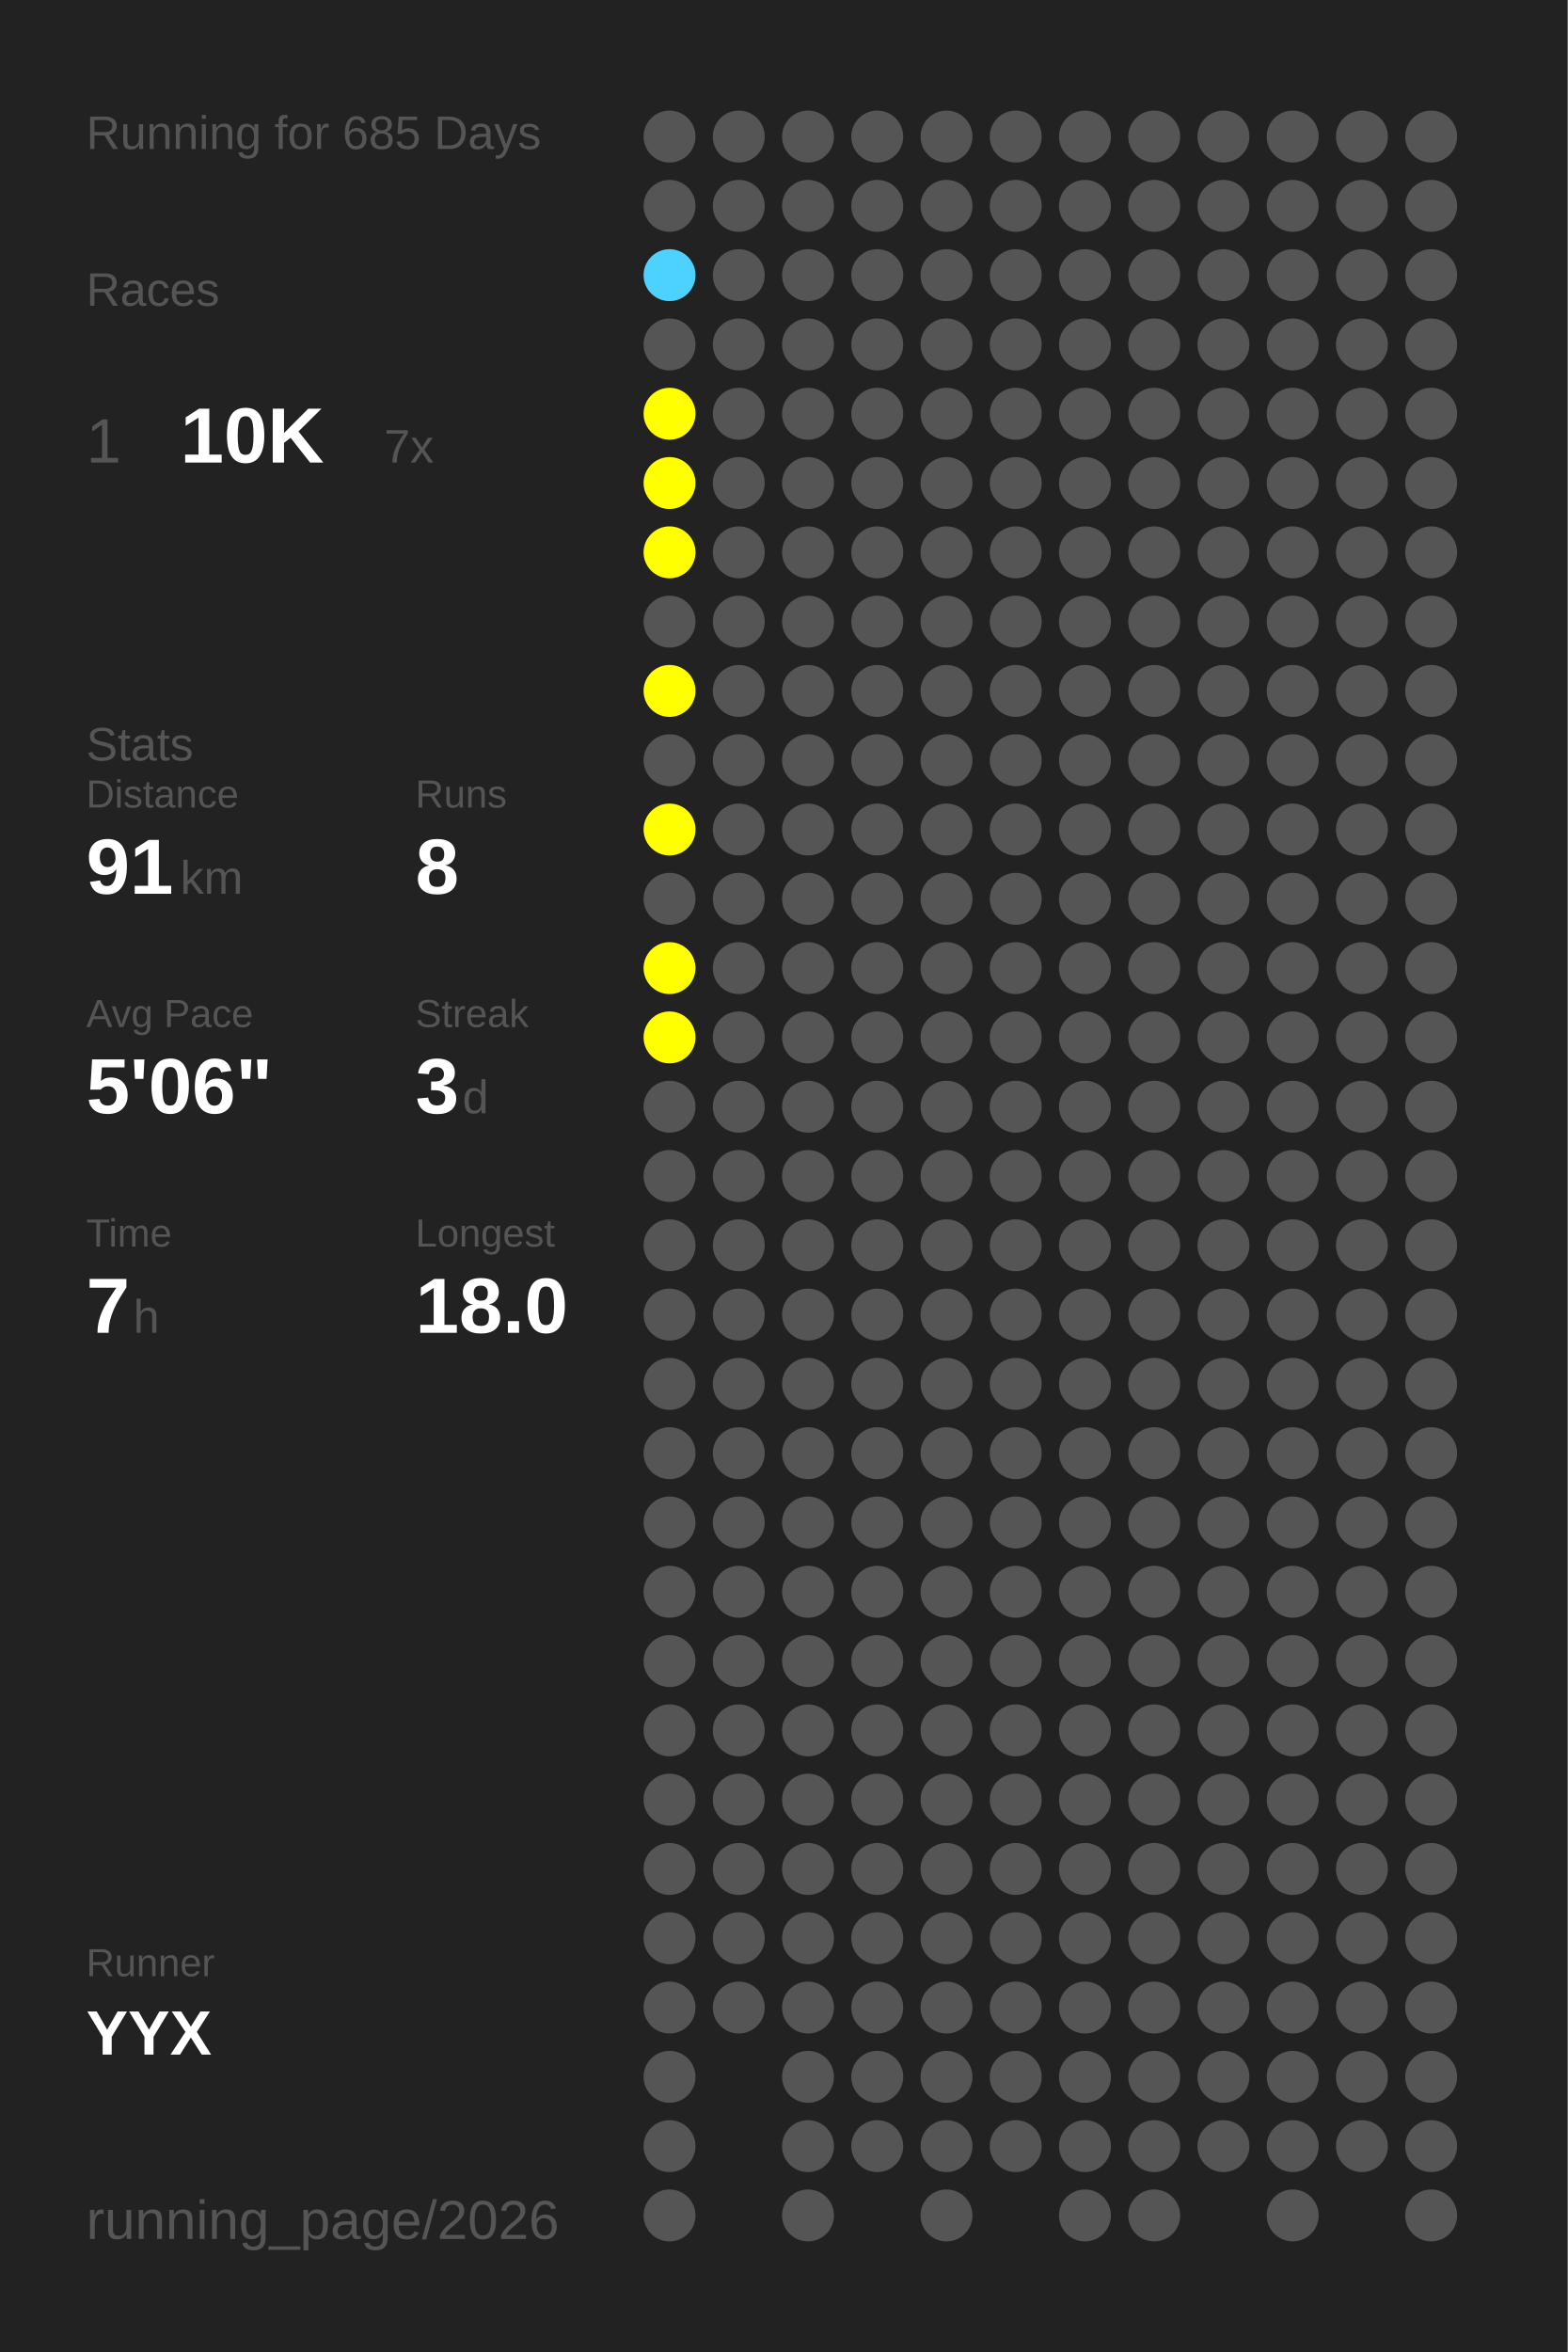
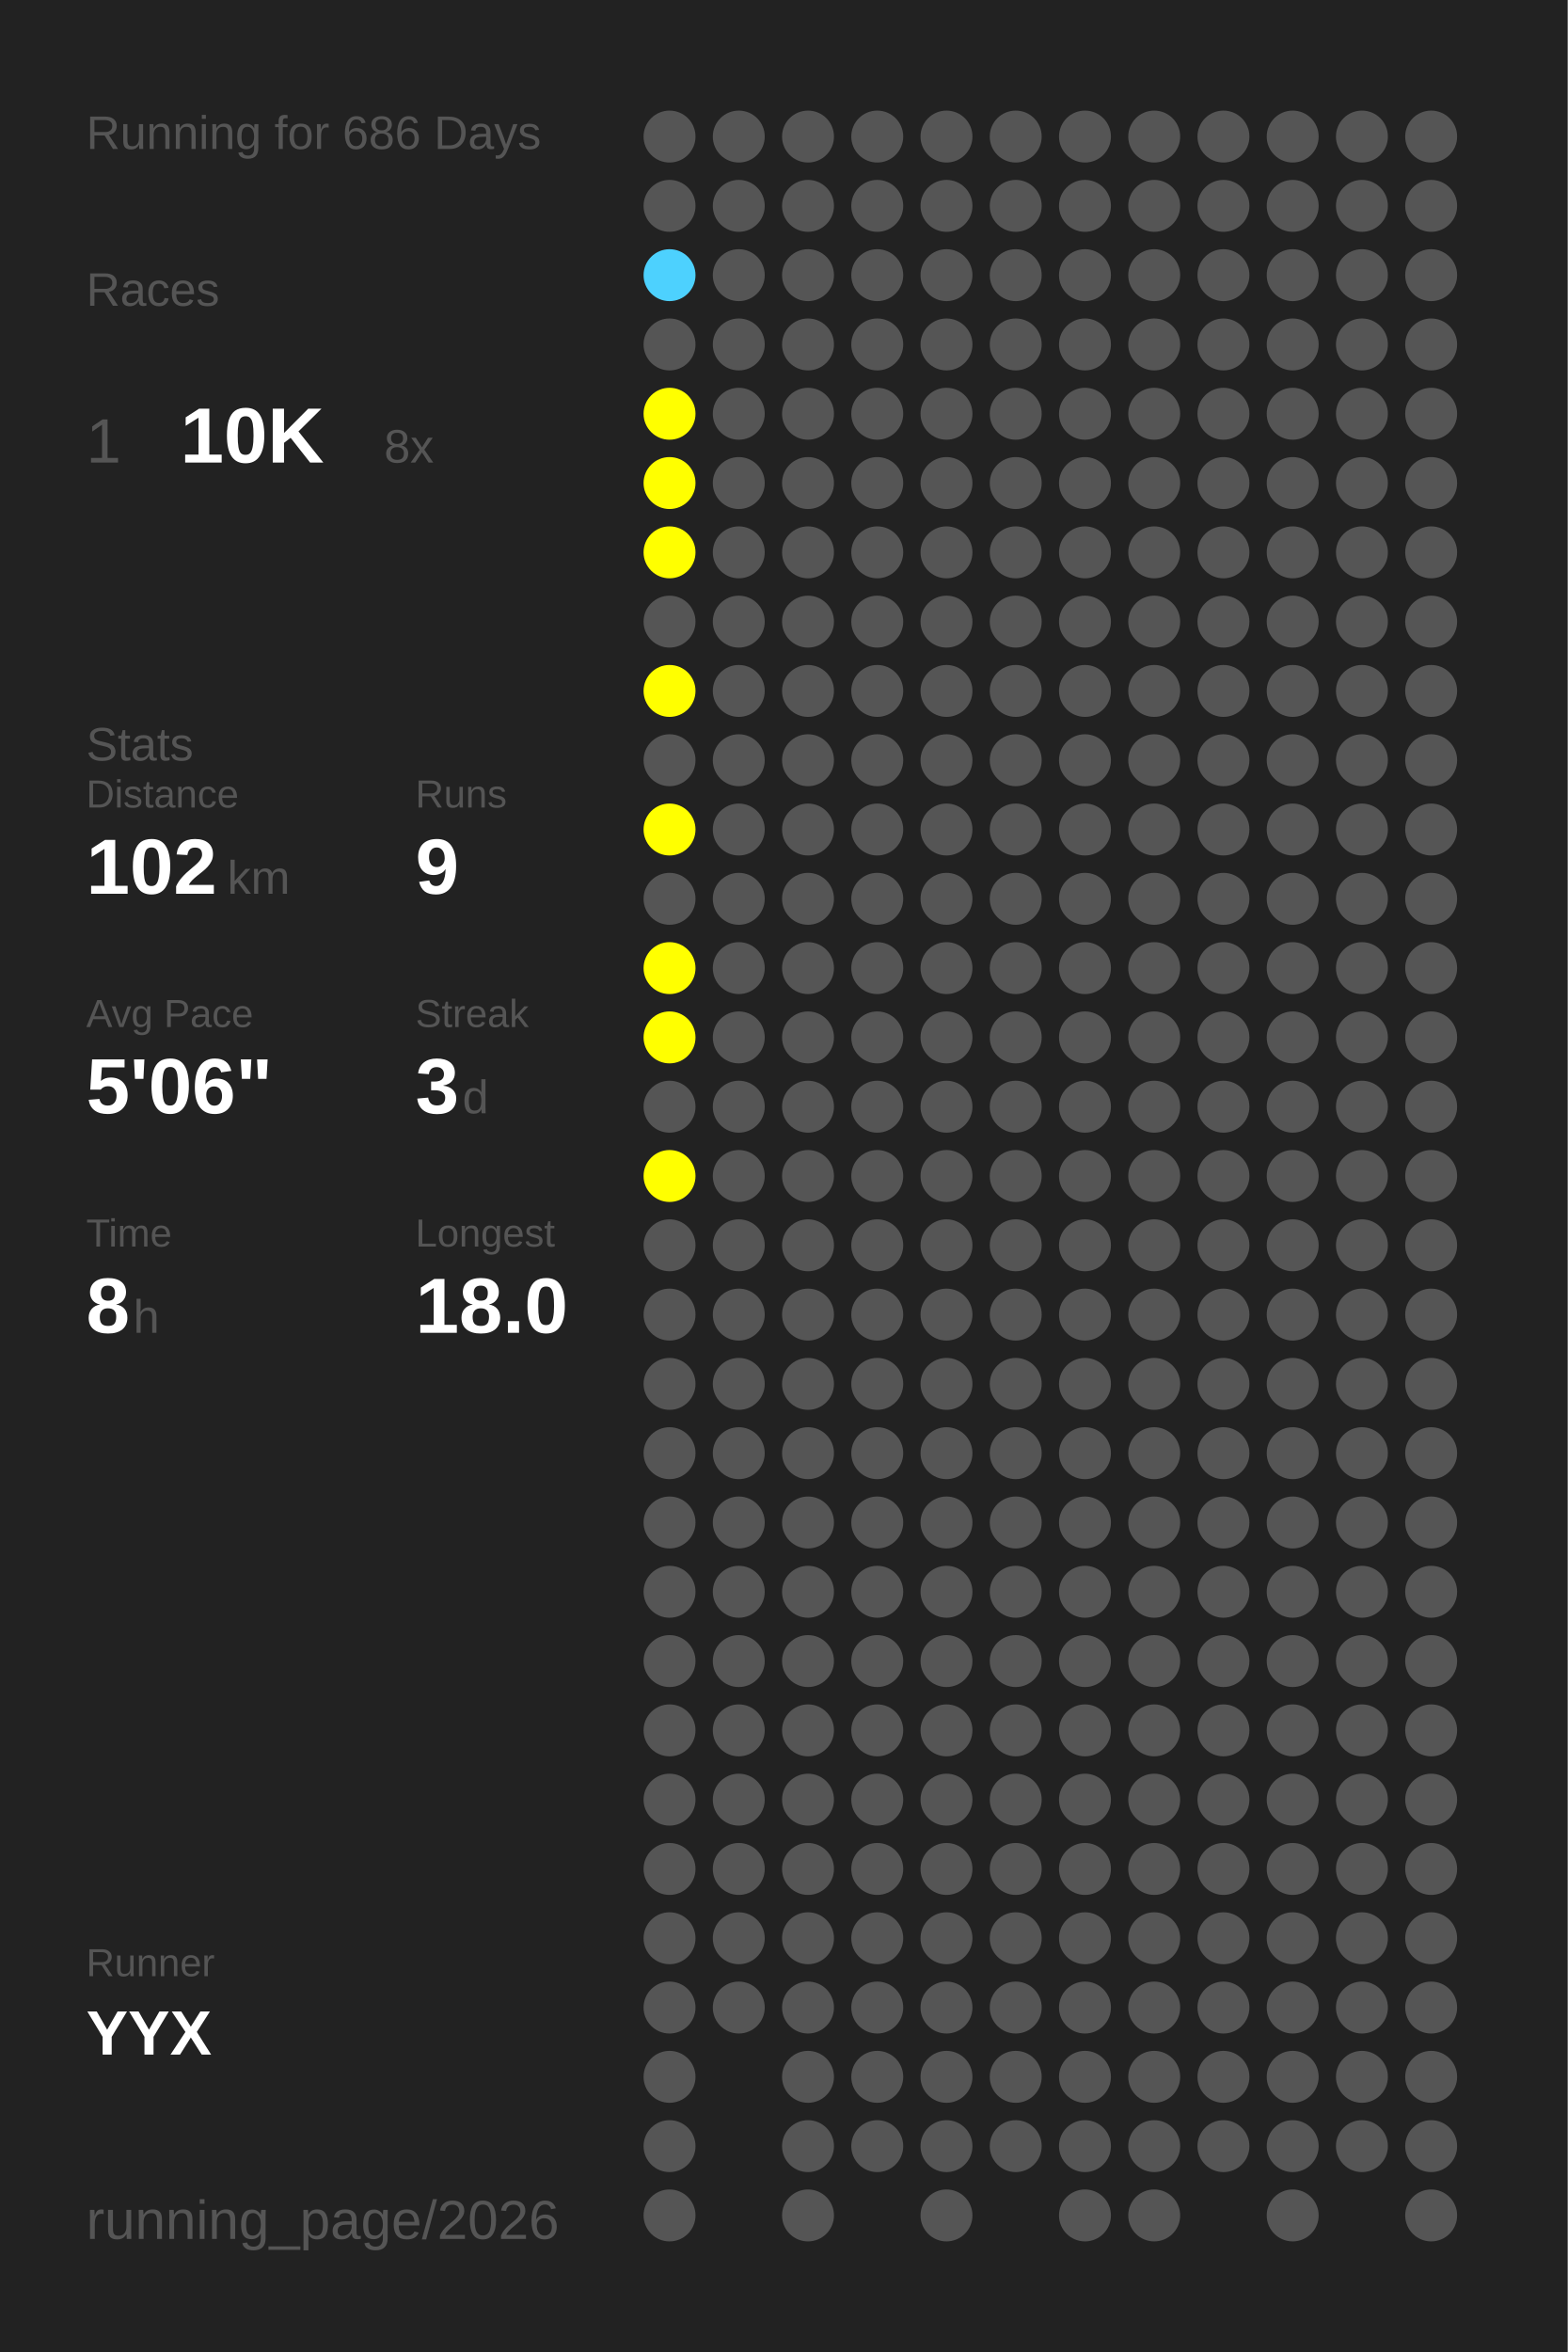
<svg xmlns="http://www.w3.org/2000/svg" baseProfile="full" height="300mm" version="1.1" viewBox="0,0,200,300" width="200mm">
  <defs />
  <rect fill="#222222" height="300" width="200" x="0" y="0" />
-   <text fill="#555555" style="font-size:6px; font-family:Arial;" x="11" y="19">Running for 685 Days</text>
+   <text fill="#555555" style="font-size:6px; font-family:Arial;" x="11" y="19">Running for 686 Days</text>
  <text fill="#555555" style="font-size:6px; font-family:Arial;" x="11" y="39">Races</text>
  <text fill="#555555" style="font-size:8px; font-family:Arial;" x="11" y="59">1</text>
  <text fill="#FFFFFF" style="font-size:10px; font-family:Arial; font-weight:bold;" x="23" y="59">10K</text>
-   <text fill="#555555" style="font-size:6px; font-family:Arial;" x="49" y="59">7x</text>
+   <text fill="#555555" style="font-size:6px; font-family:Arial;" x="49" y="59">8x</text>
  <text fill="#555555" style="font-size:6px; font-family:Arial;" x="11" y="97">Stats</text>
  <text fill="#555555" style="font-size:5px; font-family:Arial;" x="11" y="103">Distance</text>
-   <text fill="#FFFFFF" style="font-size:10px; font-family:Arial; font-weight:bold;" x="11" y="114">91</text>
-   <text fill="#555555" style="font-size:6px; font-family:Arial;" x="23" y="114">km</text>
+   <text fill="#FFFFFF" style="font-size:10px; font-family:Arial; font-weight:bold;" x="11" y="114">102</text>
+   <text fill="#555555" style="font-size:6px; font-family:Arial;" x="29" y="114">km</text>
  <text fill="#555555" style="font-size:5px; font-family:Arial;" x="53" y="103">Runs</text>
-   <text fill="#FFFFFF" style="font-size:10px; font-family:Arial; font-weight:bold;" x="53" y="114">8</text>
+   <text fill="#FFFFFF" style="font-size:10px; font-family:Arial; font-weight:bold;" x="53" y="114">9</text>
  <text fill="#555555" style="font-size:5px; font-family:Arial;" x="11" y="131">Avg Pace</text>
  <text fill="#FFFFFF" style="font-size:10px; font-family:Arial; font-weight:bold;" x="11" y="142">5'06"</text>
  <text fill="#555555" style="font-size:5px; font-family:Arial;" x="53" y="131">Streak</text>
  <text fill="#FFFFFF" style="font-size:10px; font-family:Arial; font-weight:bold;" x="53" y="142">3</text>
  <text fill="#555555" style="font-size:6px; font-family:Arial;" x="59" y="142">d</text>
  <text fill="#555555" style="font-size:5px; font-family:Arial;" x="11" y="159">Time</text>
-   <text fill="#FFFFFF" style="font-size:10px; font-family:Arial; font-weight:bold;" x="11" y="170">7</text>
+   <text fill="#FFFFFF" style="font-size:10px; font-family:Arial; font-weight:bold;" x="11" y="170">8</text>
  <text fill="#555555" style="font-size:6px; font-family:Arial;" x="17" y="170">h</text>
  <text fill="#555555" style="font-size:5px; font-family:Arial;" x="53" y="159">Longest</text>
  <text fill="#FFFFFF" style="font-size:10px; font-family:Arial; font-weight:bold;" x="53" y="170">18.0</text>
  <text fill="#555555" style="font-size:5px; font-family:Arial;" x="11" y="252.065">Runner</text>
  <text fill="#FFFFFF" style="font-size:8px; font-family:Arial; font-weight:bold;" x="11" y="262.065">YYX</text>
  <text fill="#555555" style="font-size:7px; font-family:Arial;" x="11" y="285.581">running_page/2026</text>
  <circle cx="85.417" cy="17.419" fill="#555555" r="3.312" />
  <circle cx="85.417" cy="26.258" fill="#555555" r="3.312" />
  <circle cx="85.417" cy="35.097" fill="#4dd1fe" r="3.312" />
  <circle cx="85.417" cy="43.935" fill="#555555" r="3.312" />
  <circle cx="85.417" cy="52.774" fill="#FFFF00" r="3.312" />
  <circle cx="85.417" cy="61.613" fill="#FFFF00" r="3.312" />
  <circle cx="85.417" cy="70.452" fill="#FFFF00" r="3.312" />
  <circle cx="85.417" cy="79.29" fill="#555555" r="3.312" />
  <circle cx="85.417" cy="88.129" fill="#FFFF00" r="3.312" />
  <circle cx="85.417" cy="96.968" fill="#555555" r="3.312" />
  <circle cx="85.417" cy="105.806" fill="#FFFF00" r="3.312" />
  <circle cx="85.417" cy="114.645" fill="#555555" r="3.312" />
  <circle cx="85.417" cy="123.484" fill="#FFFF00" r="3.312" />
  <circle cx="85.417" cy="132.323" fill="#FFFF00" r="3.312" />
  <circle cx="85.417" cy="141.161" fill="#555555" r="3.312" />
-   <circle cx="85.417" cy="150" fill="#555555" r="3.312" />
+   <circle cx="85.417" cy="150" fill="#FFFF00" r="3.312" />
  <circle cx="85.417" cy="158.839" fill="#555555" r="3.312" />
  <circle cx="85.417" cy="167.677" fill="#555555" r="3.312" />
  <circle cx="85.417" cy="176.516" fill="#555555" r="3.312" />
  <circle cx="85.417" cy="185.355" fill="#555555" r="3.312" />
  <circle cx="85.417" cy="194.194" fill="#555555" r="3.312" />
  <circle cx="85.417" cy="203.032" fill="#555555" r="3.312" />
  <circle cx="85.417" cy="211.871" fill="#555555" r="3.312" />
  <circle cx="85.417" cy="220.71" fill="#555555" r="3.312" />
  <circle cx="85.417" cy="229.548" fill="#555555" r="3.312" />
  <circle cx="85.417" cy="238.387" fill="#555555" r="3.312" />
  <circle cx="85.417" cy="247.226" fill="#555555" r="3.312" />
  <circle cx="85.417" cy="256.065" fill="#555555" r="3.312" />
  <circle cx="85.417" cy="264.903" fill="#555555" r="3.312" />
  <circle cx="85.417" cy="273.742" fill="#555555" r="3.312" />
  <circle cx="85.417" cy="282.581" fill="#555555" r="3.312" />
  <circle cx="94.25" cy="17.419" fill="#555555" r="3.312" />
  <circle cx="94.25" cy="26.258" fill="#555555" r="3.312" />
  <circle cx="94.25" cy="35.097" fill="#555555" r="3.312" />
  <circle cx="94.25" cy="43.935" fill="#555555" r="3.312" />
  <circle cx="94.25" cy="52.774" fill="#555555" r="3.312" />
  <circle cx="94.25" cy="61.613" fill="#555555" r="3.312" />
  <circle cx="94.25" cy="70.452" fill="#555555" r="3.312" />
  <circle cx="94.25" cy="79.29" fill="#555555" r="3.312" />
  <circle cx="94.25" cy="88.129" fill="#555555" r="3.312" />
  <circle cx="94.25" cy="96.968" fill="#555555" r="3.312" />
  <circle cx="94.25" cy="105.806" fill="#555555" r="3.312" />
  <circle cx="94.25" cy="114.645" fill="#555555" r="3.312" />
  <circle cx="94.25" cy="123.484" fill="#555555" r="3.312" />
  <circle cx="94.25" cy="132.323" fill="#555555" r="3.312" />
  <circle cx="94.25" cy="141.161" fill="#555555" r="3.312" />
  <circle cx="94.25" cy="150" fill="#555555" r="3.312" />
  <circle cx="94.25" cy="158.839" fill="#555555" r="3.312" />
  <circle cx="94.25" cy="167.677" fill="#555555" r="3.312" />
  <circle cx="94.25" cy="176.516" fill="#555555" r="3.312" />
  <circle cx="94.25" cy="185.355" fill="#555555" r="3.312" />
  <circle cx="94.25" cy="194.194" fill="#555555" r="3.312" />
  <circle cx="94.25" cy="203.032" fill="#555555" r="3.312" />
  <circle cx="94.25" cy="211.871" fill="#555555" r="3.312" />
  <circle cx="94.25" cy="220.71" fill="#555555" r="3.312" />
  <circle cx="94.25" cy="229.548" fill="#555555" r="3.312" />
  <circle cx="94.25" cy="238.387" fill="#555555" r="3.312" />
  <circle cx="94.25" cy="247.226" fill="#555555" r="3.312" />
  <circle cx="94.25" cy="256.065" fill="#555555" r="3.312" />
  <circle cx="103.083" cy="17.419" fill="#555555" r="3.312" />
  <circle cx="103.083" cy="26.258" fill="#555555" r="3.312" />
  <circle cx="103.083" cy="35.097" fill="#555555" r="3.312" />
  <circle cx="103.083" cy="43.935" fill="#555555" r="3.312" />
  <circle cx="103.083" cy="52.774" fill="#555555" r="3.312" />
  <circle cx="103.083" cy="61.613" fill="#555555" r="3.312" />
  <circle cx="103.083" cy="70.452" fill="#555555" r="3.312" />
  <circle cx="103.083" cy="79.29" fill="#555555" r="3.312" />
  <circle cx="103.083" cy="88.129" fill="#555555" r="3.312" />
  <circle cx="103.083" cy="96.968" fill="#555555" r="3.312" />
  <circle cx="103.083" cy="105.806" fill="#555555" r="3.312" />
  <circle cx="103.083" cy="114.645" fill="#555555" r="3.312" />
  <circle cx="103.083" cy="123.484" fill="#555555" r="3.312" />
  <circle cx="103.083" cy="132.323" fill="#555555" r="3.312" />
  <circle cx="103.083" cy="141.161" fill="#555555" r="3.312" />
  <circle cx="103.083" cy="150" fill="#555555" r="3.312" />
  <circle cx="103.083" cy="158.839" fill="#555555" r="3.312" />
  <circle cx="103.083" cy="167.677" fill="#555555" r="3.312" />
  <circle cx="103.083" cy="176.516" fill="#555555" r="3.312" />
  <circle cx="103.083" cy="185.355" fill="#555555" r="3.312" />
  <circle cx="103.083" cy="194.194" fill="#555555" r="3.312" />
  <circle cx="103.083" cy="203.032" fill="#555555" r="3.312" />
  <circle cx="103.083" cy="211.871" fill="#555555" r="3.312" />
  <circle cx="103.083" cy="220.71" fill="#555555" r="3.312" />
  <circle cx="103.083" cy="229.548" fill="#555555" r="3.312" />
  <circle cx="103.083" cy="238.387" fill="#555555" r="3.312" />
  <circle cx="103.083" cy="247.226" fill="#555555" r="3.312" />
  <circle cx="103.083" cy="256.065" fill="#555555" r="3.312" />
  <circle cx="103.083" cy="264.903" fill="#555555" r="3.312" />
  <circle cx="103.083" cy="273.742" fill="#555555" r="3.312" />
  <circle cx="103.083" cy="282.581" fill="#555555" r="3.312" />
  <circle cx="111.917" cy="17.419" fill="#555555" r="3.312" />
  <circle cx="111.917" cy="26.258" fill="#555555" r="3.312" />
  <circle cx="111.917" cy="35.097" fill="#555555" r="3.312" />
  <circle cx="111.917" cy="43.935" fill="#555555" r="3.312" />
  <circle cx="111.917" cy="52.774" fill="#555555" r="3.312" />
  <circle cx="111.917" cy="61.613" fill="#555555" r="3.312" />
  <circle cx="111.917" cy="70.452" fill="#555555" r="3.312" />
  <circle cx="111.917" cy="79.29" fill="#555555" r="3.312" />
  <circle cx="111.917" cy="88.129" fill="#555555" r="3.312" />
  <circle cx="111.917" cy="96.968" fill="#555555" r="3.312" />
  <circle cx="111.917" cy="105.806" fill="#555555" r="3.312" />
  <circle cx="111.917" cy="114.645" fill="#555555" r="3.312" />
  <circle cx="111.917" cy="123.484" fill="#555555" r="3.312" />
  <circle cx="111.917" cy="132.323" fill="#555555" r="3.312" />
  <circle cx="111.917" cy="141.161" fill="#555555" r="3.312" />
  <circle cx="111.917" cy="150" fill="#555555" r="3.312" />
  <circle cx="111.917" cy="158.839" fill="#555555" r="3.312" />
  <circle cx="111.917" cy="167.677" fill="#555555" r="3.312" />
  <circle cx="111.917" cy="176.516" fill="#555555" r="3.312" />
  <circle cx="111.917" cy="185.355" fill="#555555" r="3.312" />
  <circle cx="111.917" cy="194.194" fill="#555555" r="3.312" />
  <circle cx="111.917" cy="203.032" fill="#555555" r="3.312" />
  <circle cx="111.917" cy="211.871" fill="#555555" r="3.312" />
  <circle cx="111.917" cy="220.71" fill="#555555" r="3.312" />
  <circle cx="111.917" cy="229.548" fill="#555555" r="3.312" />
  <circle cx="111.917" cy="238.387" fill="#555555" r="3.312" />
  <circle cx="111.917" cy="247.226" fill="#555555" r="3.312" />
  <circle cx="111.917" cy="256.065" fill="#555555" r="3.312" />
  <circle cx="111.917" cy="264.903" fill="#555555" r="3.312" />
  <circle cx="111.917" cy="273.742" fill="#555555" r="3.312" />
  <circle cx="120.75" cy="17.419" fill="#555555" r="3.312" />
  <circle cx="120.75" cy="26.258" fill="#555555" r="3.312" />
  <circle cx="120.75" cy="35.097" fill="#555555" r="3.312" />
  <circle cx="120.75" cy="43.935" fill="#555555" r="3.312" />
  <circle cx="120.75" cy="52.774" fill="#555555" r="3.312" />
  <circle cx="120.75" cy="61.613" fill="#555555" r="3.312" />
  <circle cx="120.75" cy="70.452" fill="#555555" r="3.312" />
  <circle cx="120.75" cy="79.29" fill="#555555" r="3.312" />
  <circle cx="120.75" cy="88.129" fill="#555555" r="3.312" />
  <circle cx="120.75" cy="96.968" fill="#555555" r="3.312" />
  <circle cx="120.75" cy="105.806" fill="#555555" r="3.312" />
  <circle cx="120.75" cy="114.645" fill="#555555" r="3.312" />
  <circle cx="120.75" cy="123.484" fill="#555555" r="3.312" />
  <circle cx="120.75" cy="132.323" fill="#555555" r="3.312" />
  <circle cx="120.75" cy="141.161" fill="#555555" r="3.312" />
  <circle cx="120.75" cy="150" fill="#555555" r="3.312" />
  <circle cx="120.75" cy="158.839" fill="#555555" r="3.312" />
  <circle cx="120.75" cy="167.677" fill="#555555" r="3.312" />
  <circle cx="120.75" cy="176.516" fill="#555555" r="3.312" />
  <circle cx="120.75" cy="185.355" fill="#555555" r="3.312" />
  <circle cx="120.75" cy="194.194" fill="#555555" r="3.312" />
  <circle cx="120.75" cy="203.032" fill="#555555" r="3.312" />
  <circle cx="120.75" cy="211.871" fill="#555555" r="3.312" />
  <circle cx="120.75" cy="220.71" fill="#555555" r="3.312" />
  <circle cx="120.75" cy="229.548" fill="#555555" r="3.312" />
  <circle cx="120.75" cy="238.387" fill="#555555" r="3.312" />
  <circle cx="120.75" cy="247.226" fill="#555555" r="3.312" />
  <circle cx="120.75" cy="256.065" fill="#555555" r="3.312" />
  <circle cx="120.75" cy="264.903" fill="#555555" r="3.312" />
  <circle cx="120.75" cy="273.742" fill="#555555" r="3.312" />
  <circle cx="120.75" cy="282.581" fill="#555555" r="3.312" />
  <circle cx="129.583" cy="17.419" fill="#555555" r="3.312" />
  <circle cx="129.583" cy="26.258" fill="#555555" r="3.312" />
  <circle cx="129.583" cy="35.097" fill="#555555" r="3.312" />
  <circle cx="129.583" cy="43.935" fill="#555555" r="3.312" />
  <circle cx="129.583" cy="52.774" fill="#555555" r="3.312" />
  <circle cx="129.583" cy="61.613" fill="#555555" r="3.312" />
  <circle cx="129.583" cy="70.452" fill="#555555" r="3.312" />
  <circle cx="129.583" cy="79.29" fill="#555555" r="3.312" />
  <circle cx="129.583" cy="88.129" fill="#555555" r="3.312" />
  <circle cx="129.583" cy="96.968" fill="#555555" r="3.312" />
  <circle cx="129.583" cy="105.806" fill="#555555" r="3.312" />
  <circle cx="129.583" cy="114.645" fill="#555555" r="3.312" />
  <circle cx="129.583" cy="123.484" fill="#555555" r="3.312" />
  <circle cx="129.583" cy="132.323" fill="#555555" r="3.312" />
  <circle cx="129.583" cy="141.161" fill="#555555" r="3.312" />
  <circle cx="129.583" cy="150" fill="#555555" r="3.312" />
  <circle cx="129.583" cy="158.839" fill="#555555" r="3.312" />
  <circle cx="129.583" cy="167.677" fill="#555555" r="3.312" />
  <circle cx="129.583" cy="176.516" fill="#555555" r="3.312" />
  <circle cx="129.583" cy="185.355" fill="#555555" r="3.312" />
  <circle cx="129.583" cy="194.194" fill="#555555" r="3.312" />
  <circle cx="129.583" cy="203.032" fill="#555555" r="3.312" />
  <circle cx="129.583" cy="211.871" fill="#555555" r="3.312" />
  <circle cx="129.583" cy="220.71" fill="#555555" r="3.312" />
  <circle cx="129.583" cy="229.548" fill="#555555" r="3.312" />
  <circle cx="129.583" cy="238.387" fill="#555555" r="3.312" />
  <circle cx="129.583" cy="247.226" fill="#555555" r="3.312" />
  <circle cx="129.583" cy="256.065" fill="#555555" r="3.312" />
  <circle cx="129.583" cy="264.903" fill="#555555" r="3.312" />
  <circle cx="129.583" cy="273.742" fill="#555555" r="3.312" />
  <circle cx="138.417" cy="17.419" fill="#555555" r="3.312" />
  <circle cx="138.417" cy="26.258" fill="#555555" r="3.312" />
  <circle cx="138.417" cy="35.097" fill="#555555" r="3.312" />
  <circle cx="138.417" cy="43.935" fill="#555555" r="3.312" />
  <circle cx="138.417" cy="52.774" fill="#555555" r="3.312" />
  <circle cx="138.417" cy="61.613" fill="#555555" r="3.312" />
  <circle cx="138.417" cy="70.452" fill="#555555" r="3.312" />
  <circle cx="138.417" cy="79.29" fill="#555555" r="3.312" />
  <circle cx="138.417" cy="88.129" fill="#555555" r="3.312" />
  <circle cx="138.417" cy="96.968" fill="#555555" r="3.312" />
  <circle cx="138.417" cy="105.806" fill="#555555" r="3.312" />
  <circle cx="138.417" cy="114.645" fill="#555555" r="3.312" />
  <circle cx="138.417" cy="123.484" fill="#555555" r="3.312" />
  <circle cx="138.417" cy="132.323" fill="#555555" r="3.312" />
  <circle cx="138.417" cy="141.161" fill="#555555" r="3.312" />
  <circle cx="138.417" cy="150" fill="#555555" r="3.312" />
  <circle cx="138.417" cy="158.839" fill="#555555" r="3.312" />
  <circle cx="138.417" cy="167.677" fill="#555555" r="3.312" />
  <circle cx="138.417" cy="176.516" fill="#555555" r="3.312" />
  <circle cx="138.417" cy="185.355" fill="#555555" r="3.312" />
  <circle cx="138.417" cy="194.194" fill="#555555" r="3.312" />
  <circle cx="138.417" cy="203.032" fill="#555555" r="3.312" />
  <circle cx="138.417" cy="211.871" fill="#555555" r="3.312" />
  <circle cx="138.417" cy="220.71" fill="#555555" r="3.312" />
  <circle cx="138.417" cy="229.548" fill="#555555" r="3.312" />
  <circle cx="138.417" cy="238.387" fill="#555555" r="3.312" />
  <circle cx="138.417" cy="247.226" fill="#555555" r="3.312" />
  <circle cx="138.417" cy="256.065" fill="#555555" r="3.312" />
  <circle cx="138.417" cy="264.903" fill="#555555" r="3.312" />
  <circle cx="138.417" cy="273.742" fill="#555555" r="3.312" />
  <circle cx="138.417" cy="282.581" fill="#555555" r="3.312" />
  <circle cx="147.25" cy="17.419" fill="#555555" r="3.312" />
  <circle cx="147.25" cy="26.258" fill="#555555" r="3.312" />
  <circle cx="147.25" cy="35.097" fill="#555555" r="3.312" />
  <circle cx="147.25" cy="43.935" fill="#555555" r="3.312" />
  <circle cx="147.25" cy="52.774" fill="#555555" r="3.312" />
  <circle cx="147.25" cy="61.613" fill="#555555" r="3.312" />
  <circle cx="147.25" cy="70.452" fill="#555555" r="3.312" />
  <circle cx="147.25" cy="79.29" fill="#555555" r="3.312" />
  <circle cx="147.25" cy="88.129" fill="#555555" r="3.312" />
  <circle cx="147.25" cy="96.968" fill="#555555" r="3.312" />
  <circle cx="147.25" cy="105.806" fill="#555555" r="3.312" />
  <circle cx="147.25" cy="114.645" fill="#555555" r="3.312" />
  <circle cx="147.25" cy="123.484" fill="#555555" r="3.312" />
  <circle cx="147.25" cy="132.323" fill="#555555" r="3.312" />
  <circle cx="147.25" cy="141.161" fill="#555555" r="3.312" />
  <circle cx="147.25" cy="150" fill="#555555" r="3.312" />
  <circle cx="147.25" cy="158.839" fill="#555555" r="3.312" />
  <circle cx="147.25" cy="167.677" fill="#555555" r="3.312" />
  <circle cx="147.25" cy="176.516" fill="#555555" r="3.312" />
  <circle cx="147.25" cy="185.355" fill="#555555" r="3.312" />
  <circle cx="147.25" cy="194.194" fill="#555555" r="3.312" />
  <circle cx="147.25" cy="203.032" fill="#555555" r="3.312" />
  <circle cx="147.25" cy="211.871" fill="#555555" r="3.312" />
  <circle cx="147.25" cy="220.71" fill="#555555" r="3.312" />
  <circle cx="147.25" cy="229.548" fill="#555555" r="3.312" />
  <circle cx="147.25" cy="238.387" fill="#555555" r="3.312" />
  <circle cx="147.25" cy="247.226" fill="#555555" r="3.312" />
  <circle cx="147.25" cy="256.065" fill="#555555" r="3.312" />
  <circle cx="147.25" cy="264.903" fill="#555555" r="3.312" />
  <circle cx="147.25" cy="273.742" fill="#555555" r="3.312" />
  <circle cx="147.25" cy="282.581" fill="#555555" r="3.312" />
  <circle cx="156.083" cy="17.419" fill="#555555" r="3.312" />
  <circle cx="156.083" cy="26.258" fill="#555555" r="3.312" />
  <circle cx="156.083" cy="35.097" fill="#555555" r="3.312" />
  <circle cx="156.083" cy="43.935" fill="#555555" r="3.312" />
  <circle cx="156.083" cy="52.774" fill="#555555" r="3.312" />
  <circle cx="156.083" cy="61.613" fill="#555555" r="3.312" />
  <circle cx="156.083" cy="70.452" fill="#555555" r="3.312" />
  <circle cx="156.083" cy="79.29" fill="#555555" r="3.312" />
  <circle cx="156.083" cy="88.129" fill="#555555" r="3.312" />
  <circle cx="156.083" cy="96.968" fill="#555555" r="3.312" />
  <circle cx="156.083" cy="105.806" fill="#555555" r="3.312" />
  <circle cx="156.083" cy="114.645" fill="#555555" r="3.312" />
  <circle cx="156.083" cy="123.484" fill="#555555" r="3.312" />
  <circle cx="156.083" cy="132.323" fill="#555555" r="3.312" />
  <circle cx="156.083" cy="141.161" fill="#555555" r="3.312" />
  <circle cx="156.083" cy="150" fill="#555555" r="3.312" />
  <circle cx="156.083" cy="158.839" fill="#555555" r="3.312" />
  <circle cx="156.083" cy="167.677" fill="#555555" r="3.312" />
  <circle cx="156.083" cy="176.516" fill="#555555" r="3.312" />
  <circle cx="156.083" cy="185.355" fill="#555555" r="3.312" />
  <circle cx="156.083" cy="194.194" fill="#555555" r="3.312" />
  <circle cx="156.083" cy="203.032" fill="#555555" r="3.312" />
  <circle cx="156.083" cy="211.871" fill="#555555" r="3.312" />
  <circle cx="156.083" cy="220.71" fill="#555555" r="3.312" />
  <circle cx="156.083" cy="229.548" fill="#555555" r="3.312" />
  <circle cx="156.083" cy="238.387" fill="#555555" r="3.312" />
  <circle cx="156.083" cy="247.226" fill="#555555" r="3.312" />
  <circle cx="156.083" cy="256.065" fill="#555555" r="3.312" />
  <circle cx="156.083" cy="264.903" fill="#555555" r="3.312" />
  <circle cx="156.083" cy="273.742" fill="#555555" r="3.312" />
  <circle cx="164.917" cy="17.419" fill="#555555" r="3.312" />
  <circle cx="164.917" cy="26.258" fill="#555555" r="3.312" />
  <circle cx="164.917" cy="35.097" fill="#555555" r="3.312" />
  <circle cx="164.917" cy="43.935" fill="#555555" r="3.312" />
  <circle cx="164.917" cy="52.774" fill="#555555" r="3.312" />
  <circle cx="164.917" cy="61.613" fill="#555555" r="3.312" />
  <circle cx="164.917" cy="70.452" fill="#555555" r="3.312" />
  <circle cx="164.917" cy="79.29" fill="#555555" r="3.312" />
  <circle cx="164.917" cy="88.129" fill="#555555" r="3.312" />
  <circle cx="164.917" cy="96.968" fill="#555555" r="3.312" />
  <circle cx="164.917" cy="105.806" fill="#555555" r="3.312" />
  <circle cx="164.917" cy="114.645" fill="#555555" r="3.312" />
  <circle cx="164.917" cy="123.484" fill="#555555" r="3.312" />
  <circle cx="164.917" cy="132.323" fill="#555555" r="3.312" />
  <circle cx="164.917" cy="141.161" fill="#555555" r="3.312" />
  <circle cx="164.917" cy="150" fill="#555555" r="3.312" />
  <circle cx="164.917" cy="158.839" fill="#555555" r="3.312" />
  <circle cx="164.917" cy="167.677" fill="#555555" r="3.312" />
  <circle cx="164.917" cy="176.516" fill="#555555" r="3.312" />
  <circle cx="164.917" cy="185.355" fill="#555555" r="3.312" />
  <circle cx="164.917" cy="194.194" fill="#555555" r="3.312" />
  <circle cx="164.917" cy="203.032" fill="#555555" r="3.312" />
  <circle cx="164.917" cy="211.871" fill="#555555" r="3.312" />
  <circle cx="164.917" cy="220.71" fill="#555555" r="3.312" />
  <circle cx="164.917" cy="229.548" fill="#555555" r="3.312" />
  <circle cx="164.917" cy="238.387" fill="#555555" r="3.312" />
  <circle cx="164.917" cy="247.226" fill="#555555" r="3.312" />
  <circle cx="164.917" cy="256.065" fill="#555555" r="3.312" />
  <circle cx="164.917" cy="264.903" fill="#555555" r="3.312" />
  <circle cx="164.917" cy="273.742" fill="#555555" r="3.312" />
  <circle cx="164.917" cy="282.581" fill="#555555" r="3.312" />
  <circle cx="173.75" cy="17.419" fill="#555555" r="3.312" />
  <circle cx="173.75" cy="26.258" fill="#555555" r="3.312" />
  <circle cx="173.75" cy="35.097" fill="#555555" r="3.312" />
  <circle cx="173.75" cy="43.935" fill="#555555" r="3.312" />
  <circle cx="173.75" cy="52.774" fill="#555555" r="3.312" />
  <circle cx="173.75" cy="61.613" fill="#555555" r="3.312" />
  <circle cx="173.75" cy="70.452" fill="#555555" r="3.312" />
  <circle cx="173.75" cy="79.29" fill="#555555" r="3.312" />
  <circle cx="173.75" cy="88.129" fill="#555555" r="3.312" />
  <circle cx="173.75" cy="96.968" fill="#555555" r="3.312" />
  <circle cx="173.75" cy="105.806" fill="#555555" r="3.312" />
  <circle cx="173.75" cy="114.645" fill="#555555" r="3.312" />
  <circle cx="173.75" cy="123.484" fill="#555555" r="3.312" />
  <circle cx="173.75" cy="132.323" fill="#555555" r="3.312" />
  <circle cx="173.75" cy="141.161" fill="#555555" r="3.312" />
  <circle cx="173.75" cy="150" fill="#555555" r="3.312" />
  <circle cx="173.75" cy="158.839" fill="#555555" r="3.312" />
  <circle cx="173.75" cy="167.677" fill="#555555" r="3.312" />
  <circle cx="173.75" cy="176.516" fill="#555555" r="3.312" />
  <circle cx="173.75" cy="185.355" fill="#555555" r="3.312" />
  <circle cx="173.75" cy="194.194" fill="#555555" r="3.312" />
  <circle cx="173.75" cy="203.032" fill="#555555" r="3.312" />
  <circle cx="173.75" cy="211.871" fill="#555555" r="3.312" />
  <circle cx="173.75" cy="220.71" fill="#555555" r="3.312" />
  <circle cx="173.75" cy="229.548" fill="#555555" r="3.312" />
  <circle cx="173.75" cy="238.387" fill="#555555" r="3.312" />
  <circle cx="173.75" cy="247.226" fill="#555555" r="3.312" />
  <circle cx="173.75" cy="256.065" fill="#555555" r="3.312" />
  <circle cx="173.75" cy="264.903" fill="#555555" r="3.312" />
  <circle cx="173.75" cy="273.742" fill="#555555" r="3.312" />
  <circle cx="182.583" cy="17.419" fill="#555555" r="3.312" />
  <circle cx="182.583" cy="26.258" fill="#555555" r="3.312" />
  <circle cx="182.583" cy="35.097" fill="#555555" r="3.312" />
  <circle cx="182.583" cy="43.935" fill="#555555" r="3.312" />
  <circle cx="182.583" cy="52.774" fill="#555555" r="3.312" />
  <circle cx="182.583" cy="61.613" fill="#555555" r="3.312" />
  <circle cx="182.583" cy="70.452" fill="#555555" r="3.312" />
  <circle cx="182.583" cy="79.29" fill="#555555" r="3.312" />
  <circle cx="182.583" cy="88.129" fill="#555555" r="3.312" />
  <circle cx="182.583" cy="96.968" fill="#555555" r="3.312" />
  <circle cx="182.583" cy="105.806" fill="#555555" r="3.312" />
  <circle cx="182.583" cy="114.645" fill="#555555" r="3.312" />
  <circle cx="182.583" cy="123.484" fill="#555555" r="3.312" />
  <circle cx="182.583" cy="132.323" fill="#555555" r="3.312" />
  <circle cx="182.583" cy="141.161" fill="#555555" r="3.312" />
  <circle cx="182.583" cy="150" fill="#555555" r="3.312" />
  <circle cx="182.583" cy="158.839" fill="#555555" r="3.312" />
  <circle cx="182.583" cy="167.677" fill="#555555" r="3.312" />
  <circle cx="182.583" cy="176.516" fill="#555555" r="3.312" />
  <circle cx="182.583" cy="185.355" fill="#555555" r="3.312" />
  <circle cx="182.583" cy="194.194" fill="#555555" r="3.312" />
  <circle cx="182.583" cy="203.032" fill="#555555" r="3.312" />
  <circle cx="182.583" cy="211.871" fill="#555555" r="3.312" />
  <circle cx="182.583" cy="220.71" fill="#555555" r="3.312" />
  <circle cx="182.583" cy="229.548" fill="#555555" r="3.312" />
  <circle cx="182.583" cy="238.387" fill="#555555" r="3.312" />
  <circle cx="182.583" cy="247.226" fill="#555555" r="3.312" />
  <circle cx="182.583" cy="256.065" fill="#555555" r="3.312" />
  <circle cx="182.583" cy="264.903" fill="#555555" r="3.312" />
  <circle cx="182.583" cy="273.742" fill="#555555" r="3.312" />
  <circle cx="182.583" cy="282.581" fill="#555555" r="3.312" />
</svg>
